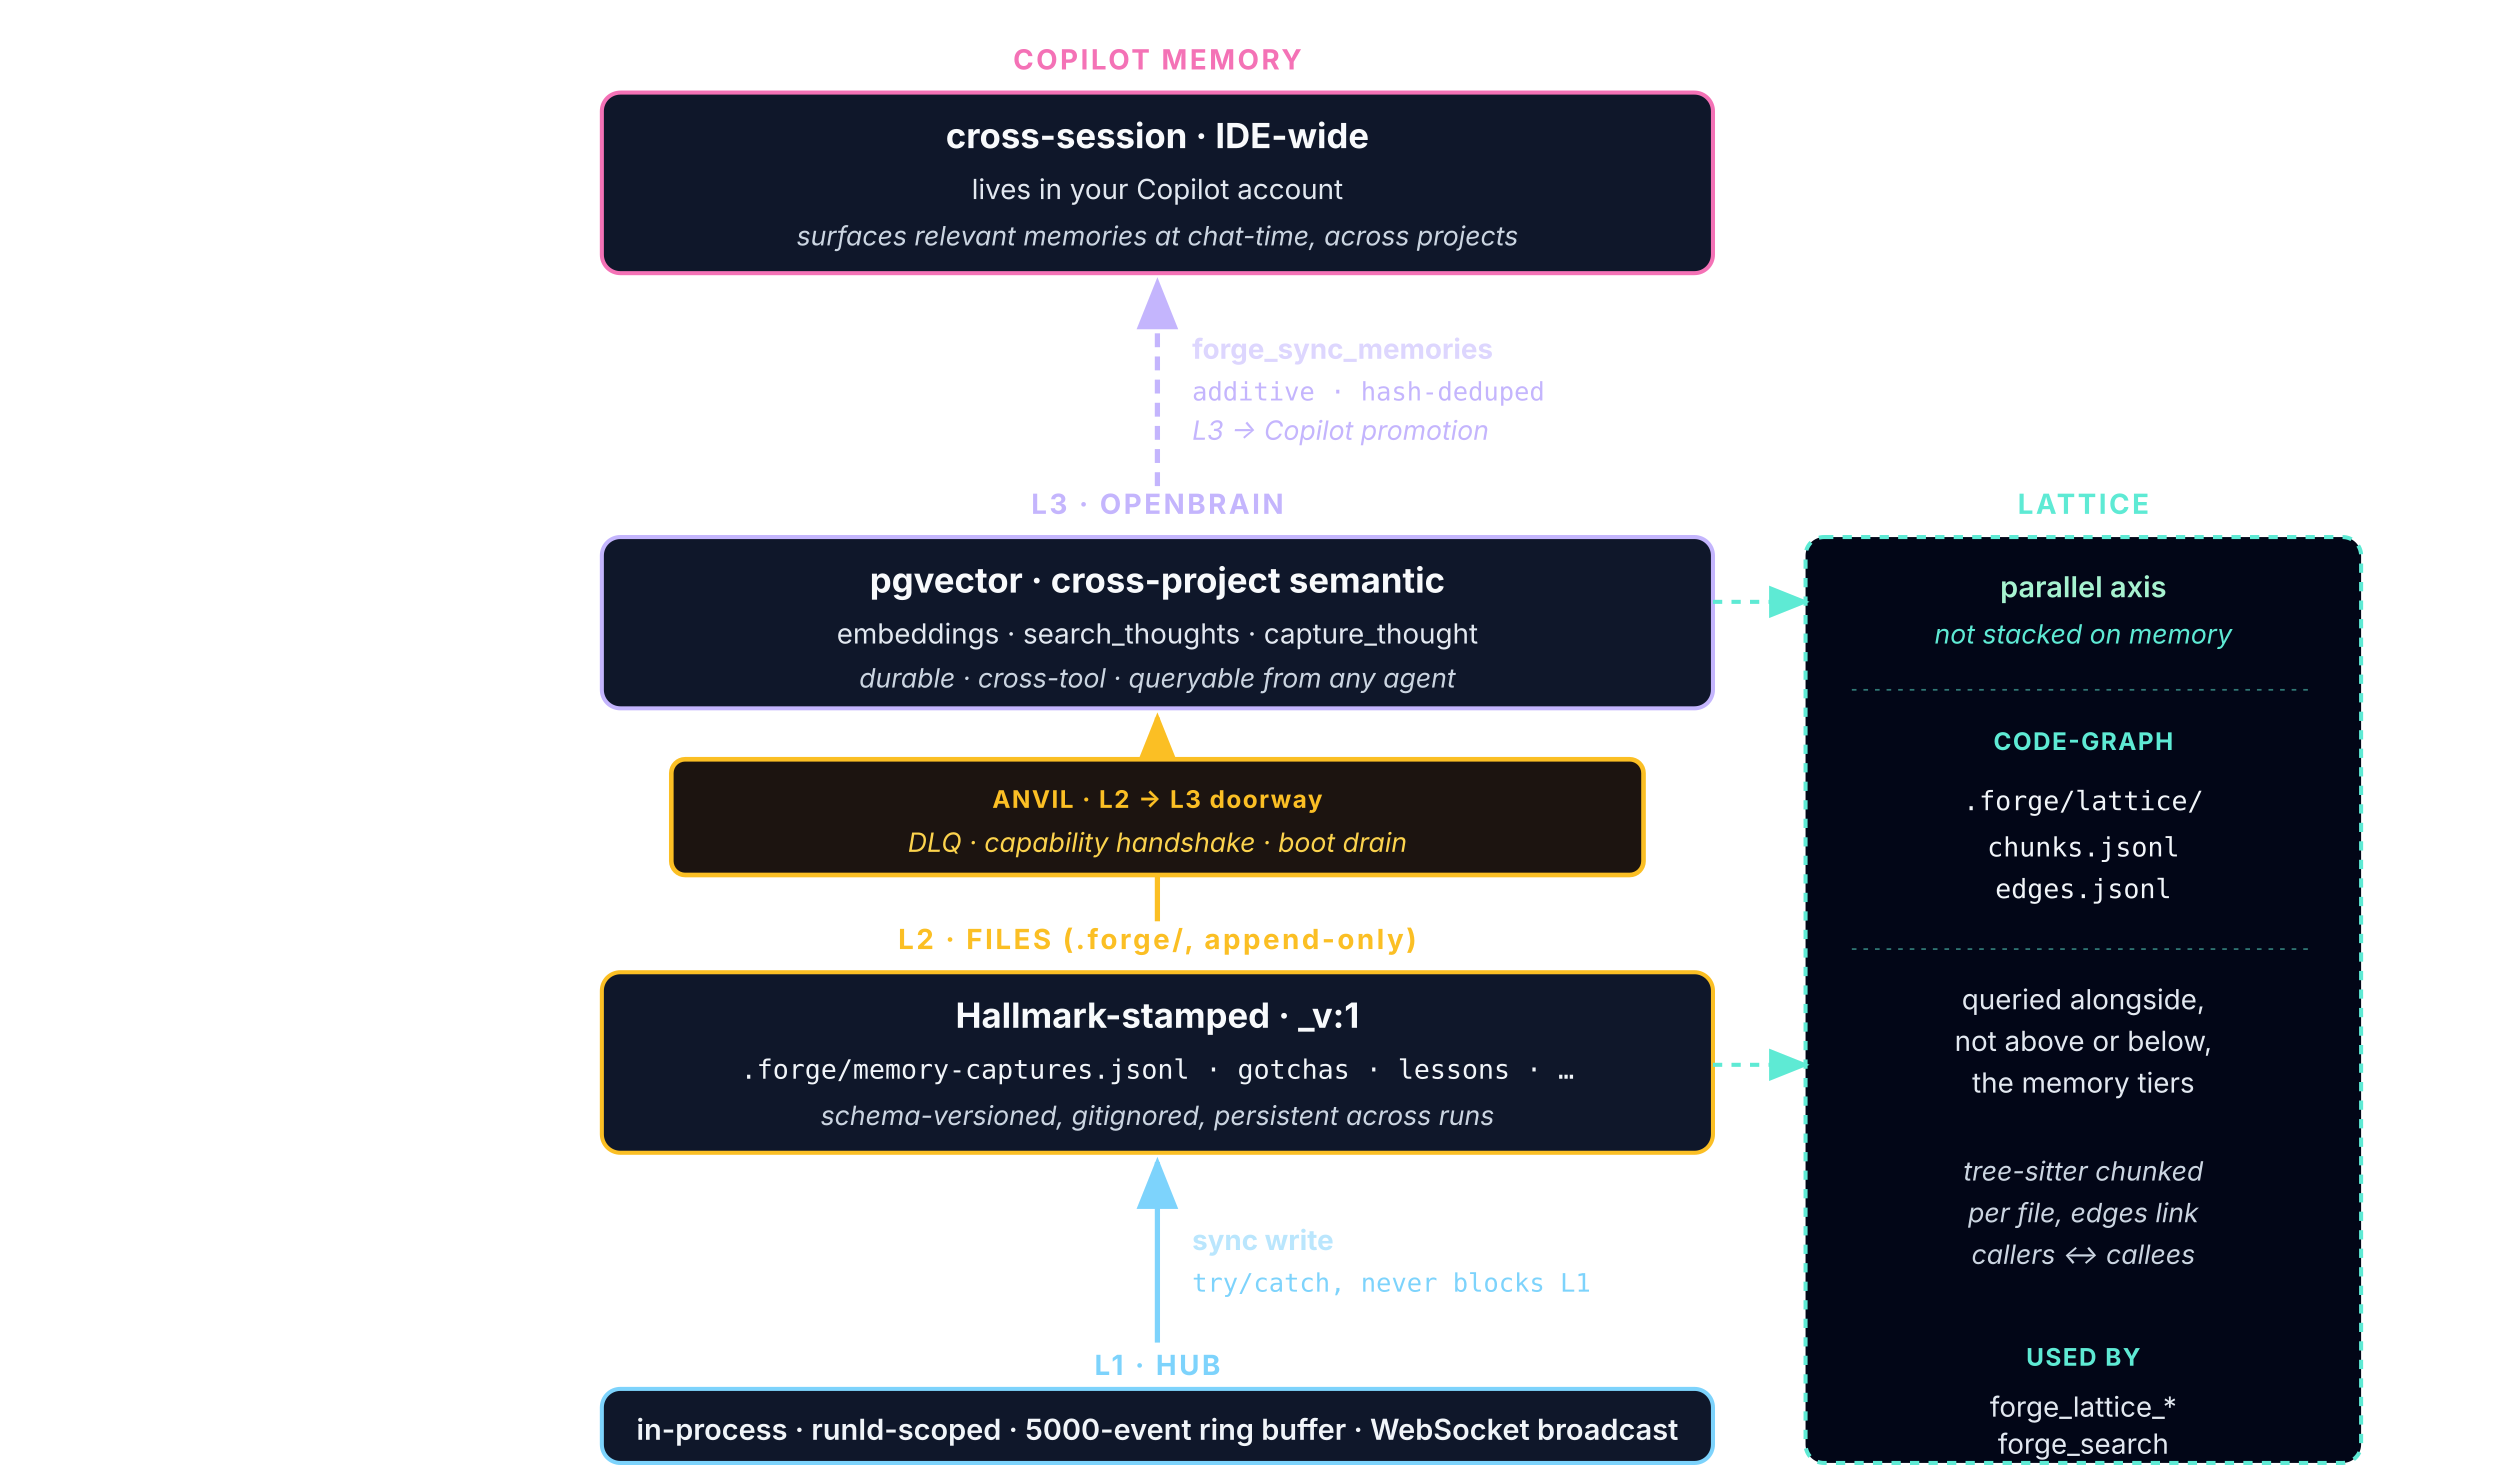
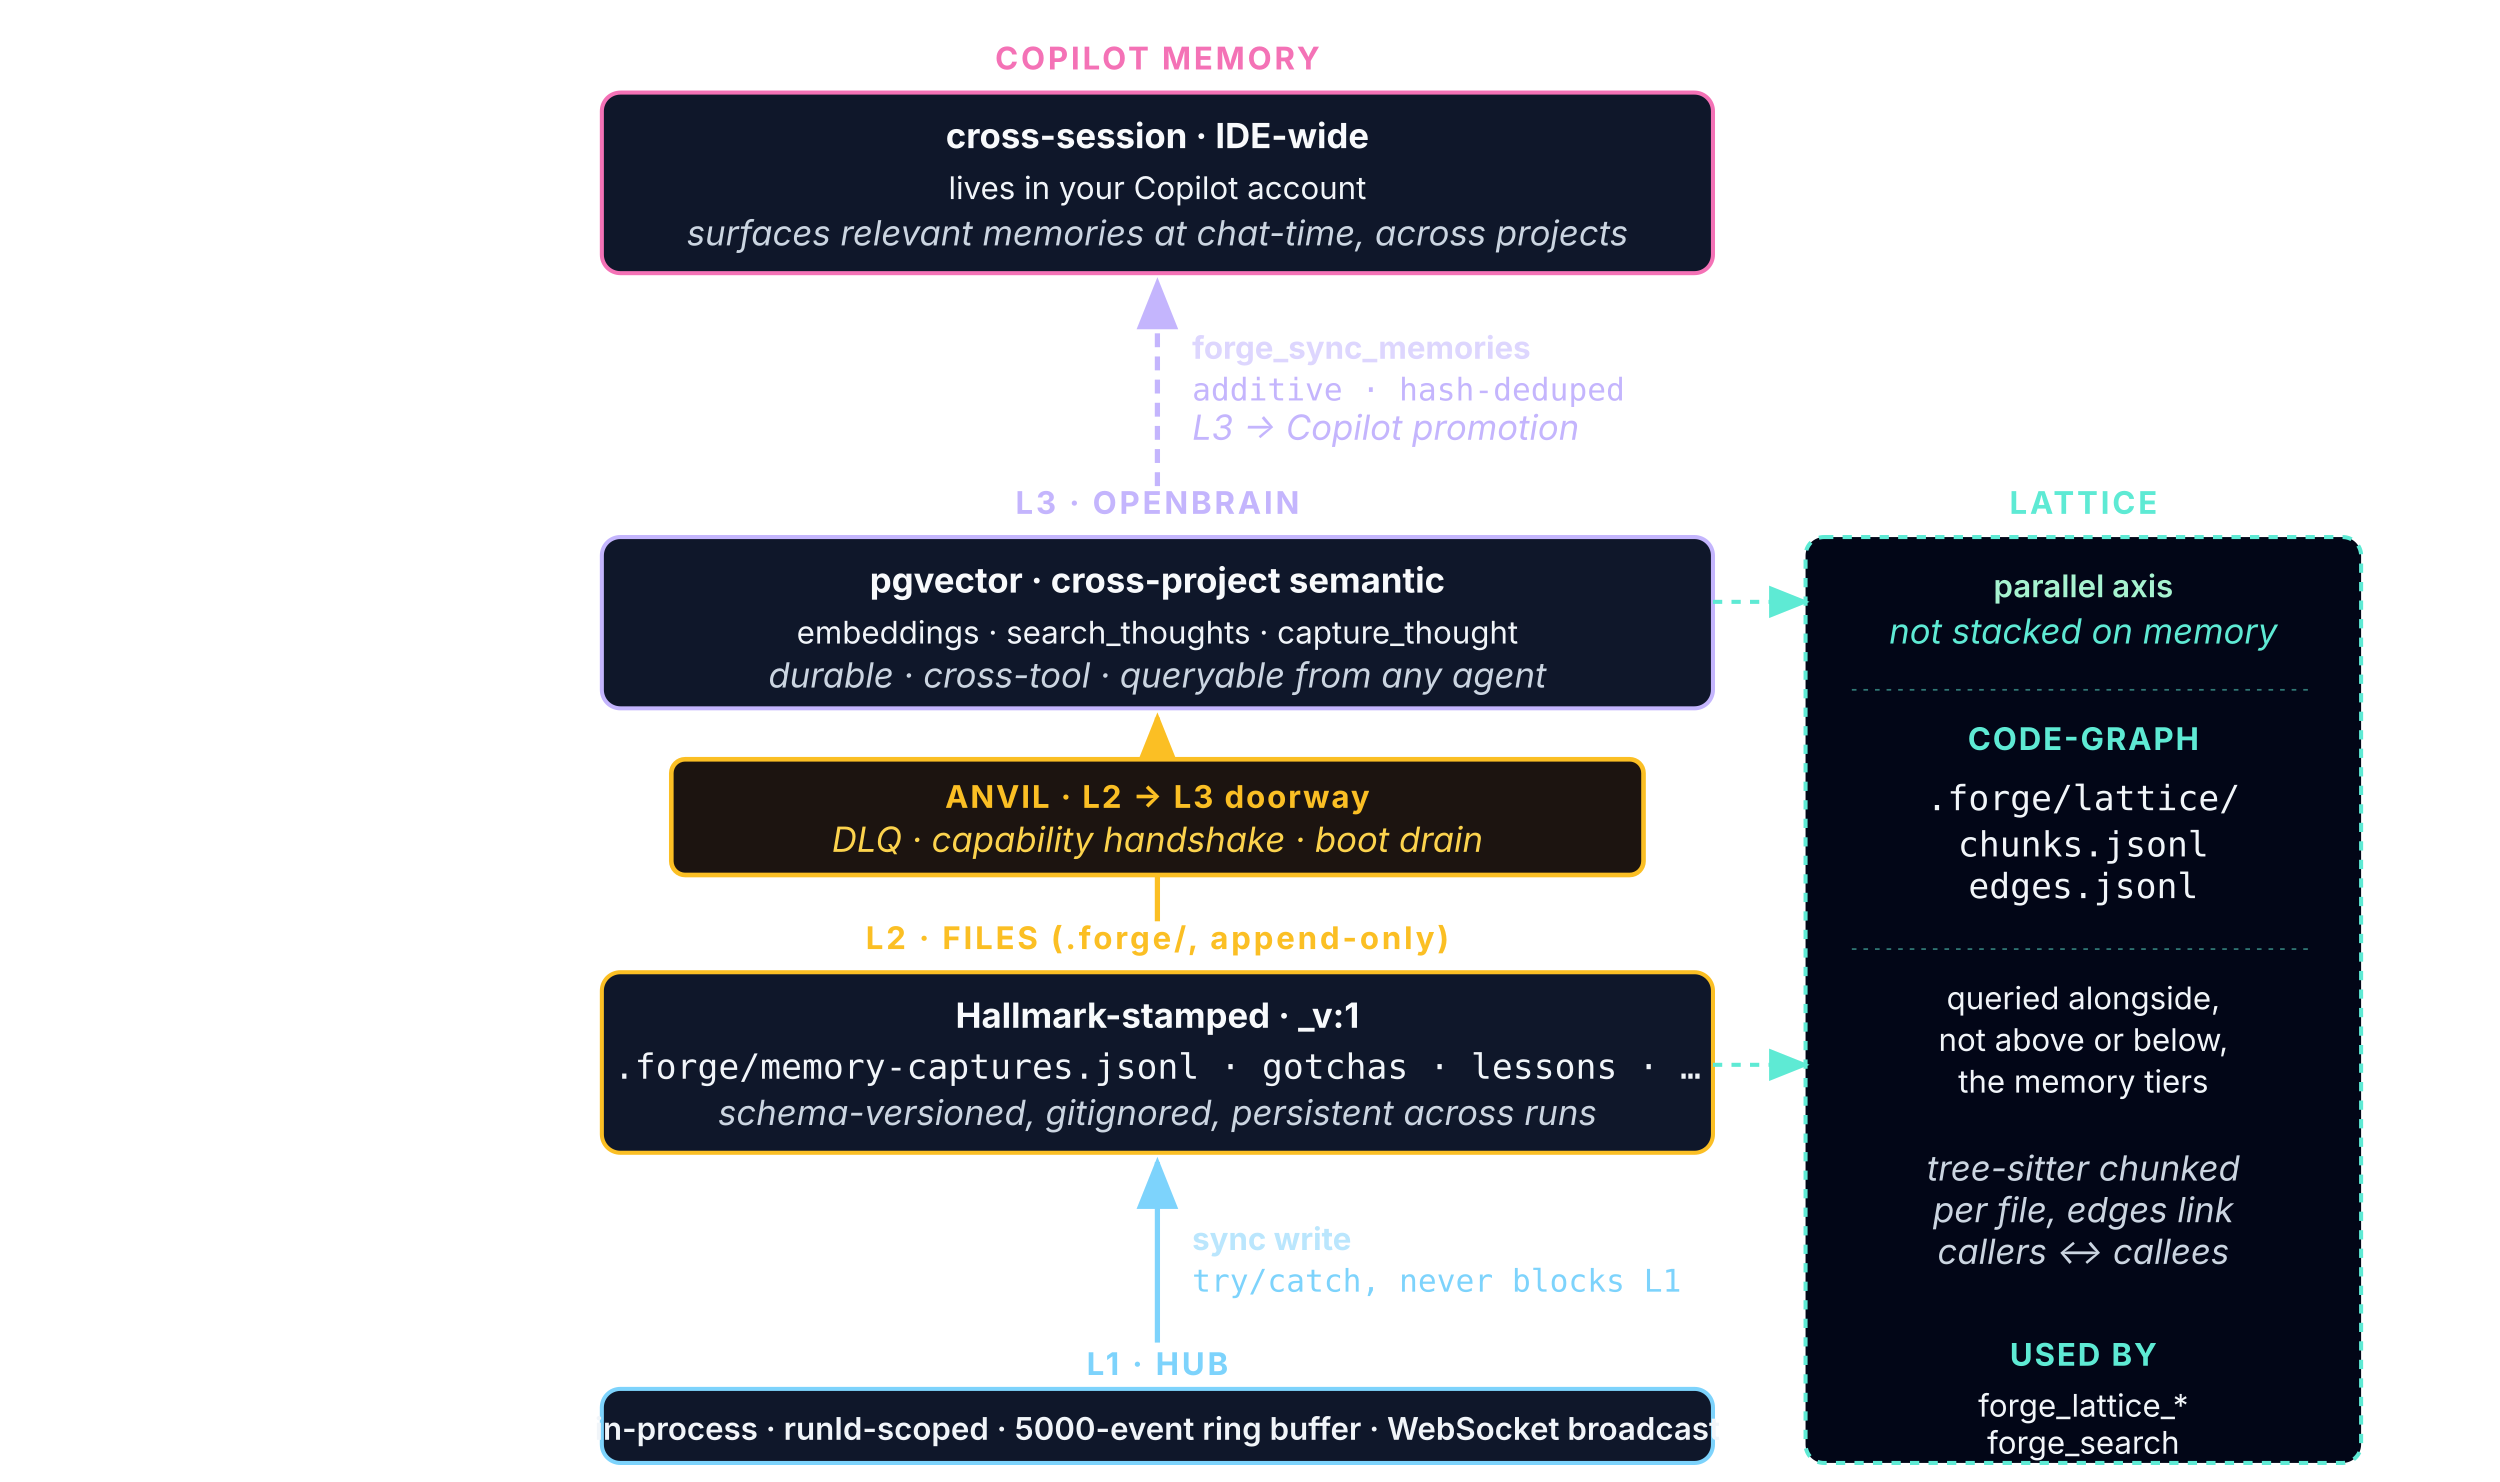
<svg xmlns="http://www.w3.org/2000/svg" viewBox="0 0 1080 640" fill="none" role="img" aria-labelledby="msl-title msl-desc">
  <style>
    text { font-family: 'Inter', sans-serif; }
    .node { rx: 8; ry: 8; stroke-width: 1.75; }
    .arrow-violet { stroke: #c4b5fd; stroke-width: 2.25; fill: none; marker-end: url(#mslah-violet); stroke-dasharray: 6 4; }
    .arrow-amber { stroke: #fbbf24; stroke-width: 2.25; fill: none; marker-end: url(#mslah-amber); }
    .arrow-cyan { stroke: #7dd3fc; stroke-width: 2.25; fill: none; marker-end: url(#mslah-cyan); }
    .arrow-teal { stroke: #5eead4; stroke-width: 1.75; fill: none; marker-end: url(#mslah-teal); stroke-dasharray: 4 4; }
-     .tier { font-size: 12px; font-weight: 700; text-transform: uppercase; letter-spacing: 0.09em; }
+     .tier { font-size: 13.5px; font-weight: 700; text-transform: uppercase; letter-spacing: 0.09em; }
    .title { font-size: 15px; fill: #f8fafc; font-weight: 700; }
-     .subtitle { font-size: 12.5px; fill: #f1f5f9; font-weight: 600; }
-     .label { font-size: 12px; fill: #e2e8f0; }
-     .file { font-size: 11.5px; font-family: 'JetBrains Mono', monospace; fill: #f1f5f9; }
-     .note { font-size: 11.5px; fill: #cbd5e1; font-style: italic; }
-     .arrow-label { font-size: 12px; font-weight: 700; }
-     .arrow-sub { font-size: 11px; font-family: 'JetBrains Mono', monospace; }
-     .badge { font-size: 10.5px; font-weight: 700; letter-spacing: 0.06em; text-transform: uppercase; }
+     .subtitle { font-size: 13.5px; fill: #f1f5f9; font-weight: 600; }
+     .label { font-size: 13.5px; fill: #f1f5f9; }
+     .file { font-size: 15px; font-family: 'JetBrains Mono', monospace; fill: #f1f5f9; }
+     .note { font-size: 15px; fill: #cbd5e1; font-style: italic; }
+     .arrow-label { font-size: 13.5px; font-weight: 700; }
+     .arrow-sub { font-size: 13.5px; font-family: 'JetBrains Mono', monospace; }
+     .badge { font-size: 13.5px; font-weight: 700; letter-spacing: 0.06em; text-transform: uppercase; }
  </style>
  <defs>
    <marker id="mslah-violet" markerWidth="10" markerHeight="8" refX="9" refY="4" orient="auto">
      <path d="M0,0 L10,4 L0,8" fill="#c4b5fd" />
    </marker>
    <marker id="mslah-amber" markerWidth="10" markerHeight="8" refX="9" refY="4" orient="auto">
      <path d="M0,0 L10,4 L0,8" fill="#fbbf24" />
    </marker>
    <marker id="mslah-cyan" markerWidth="10" markerHeight="8" refX="9" refY="4" orient="auto">
      <path d="M0,0 L10,4 L0,8" fill="#7dd3fc" />
    </marker>
    <marker id="mslah-teal" markerWidth="10" markerHeight="8" refX="9" refY="4" orient="auto">
      <path d="M0,0 L10,4 L0,8" fill="#5eead4" />
    </marker>
  </defs>
  <text x="500" y="30" class="tier" style="fill:#f472b6;" text-anchor="middle">COPILOT MEMORY</text>
  <rect x="260" y="40" width="480" height="78" class="node" fill="#0f172a" stroke="#f472b6" />
  <text x="500" y="64" class="title" text-anchor="middle">cross-session · IDE-wide</text>
  <text x="500" y="86" class="label" text-anchor="middle">lives in your Copilot account</text>
  <text x="500" y="106" class="note" text-anchor="middle">surfaces relevant memories at chat-time, across projects</text>
  <path d="M500,210 L500,122" class="arrow-violet" />
  <text x="515" y="155" class="arrow-label" style="fill:#ddd6fe;">forge_sync_memories</text>
  <text x="515" y="173" class="arrow-sub" style="fill:#c4b5fd;">additive · hash-deduped</text>
  <text x="515" y="190" class="note" style="fill:#c4b5fd;">L3 → Copilot promotion</text>
  <text x="500" y="222" class="tier" style="fill:#c4b5fd;" text-anchor="middle">L3 · OPENBRAIN</text>
  <rect x="260" y="232" width="480" height="74" class="node" fill="#0f172a" stroke="#c4b5fd" />
  <text x="500" y="256" class="title" text-anchor="middle">pgvector · cross-project semantic</text>
  <text x="500" y="278" class="label" text-anchor="middle">embeddings · search_thoughts · capture_thought</text>
  <text x="500" y="297" class="note" text-anchor="middle">durable · cross-tool · queryable from any agent</text>
  <path d="M500,398 L500,310" class="arrow-amber" />
  <rect x="290" y="328" width="420" height="50" rx="6" ry="6" fill="#1c1410" stroke="#fbbf24" stroke-width="2" />
  <text x="500" y="349" class="badge" style="fill:#fbbf24;" text-anchor="middle">ANVIL · L2 → L3 doorway</text>
  <text x="500" y="368" class="note" style="fill:#fcd34d;" text-anchor="middle">DLQ · capability handshake · boot drain</text>
  <text x="500" y="410" class="tier" style="fill:#fbbf24;" text-anchor="middle">L2 · FILES (.forge/, append-only)</text>
  <rect x="260" y="420" width="480" height="78" class="node" fill="#0f172a" stroke="#fbbf24" />
  <text x="500" y="444" class="title" text-anchor="middle">Hallmark-stamped · _v:1</text>
  <text x="500" y="466" class="file" text-anchor="middle">.forge/memory-captures.jsonl · gotchas · lessons · …</text>
  <text x="500" y="486" class="note" text-anchor="middle">schema-versioned, gitignored, persistent across runs</text>
  <path d="M500,580 L500,502" class="arrow-cyan" />
  <text x="515" y="540" class="arrow-label" style="fill:#bae6fd;">sync write</text>
  <text x="515" y="558" class="arrow-sub" style="fill:#7dd3fc;">try/catch, never blocks L1</text>
  <text x="500" y="594" class="tier" style="fill:#7dd3fc;" text-anchor="middle">L1 · HUB</text>
  <rect x="260" y="600" width="480" height="32" class="node" fill="#0f172a" stroke="#7dd3fc" />
  <text x="500" y="622" class="subtitle" text-anchor="middle">in-process · runId-scoped · 5000-event ring buffer · WebSocket broadcast</text>
  <text x="900" y="222" class="tier" style="fill:#5eead4;" text-anchor="middle">LATTICE</text>
  <rect x="780" y="232" width="240" height="400" class="node" fill="#020617" stroke="#5eead4" stroke-dasharray="4 4" />
  <text x="900" y="258" class="subtitle" style="fill:#a7f3d0;" text-anchor="middle">parallel axis</text>
  <text x="900" y="278" class="note" style="fill:#5eead4;" text-anchor="middle">not stacked on memory</text>
  <line x1="800" y1="298" x2="1000" y2="298" stroke="#5eead4" stroke-width="0.75" stroke-dasharray="2 3" opacity="0.5" />
  <text x="900" y="324" class="badge" style="fill:#5eead4;" text-anchor="middle">CODE-GRAPH</text>
  <text x="900" y="350" class="file" text-anchor="middle">.forge/lattice/</text>
  <text x="900" y="370" class="file" text-anchor="middle">  chunks.jsonl</text>
  <text x="900" y="388" class="file" text-anchor="middle">  edges.jsonl</text>
  <line x1="800" y1="410" x2="1000" y2="410" stroke="#5eead4" stroke-width="0.75" stroke-dasharray="2 3" opacity="0.5" />
  <text x="900" y="436" class="label" text-anchor="middle">queried alongside,</text>
  <text x="900" y="454" class="label" text-anchor="middle">not above or below,</text>
  <text x="900" y="472" class="label" text-anchor="middle">the memory tiers</text>
  <text x="900" y="510" class="note" text-anchor="middle">tree-sitter chunked</text>
  <text x="900" y="528" class="note" text-anchor="middle">per file, edges link</text>
  <text x="900" y="546" class="note" text-anchor="middle">callers ↔ callees</text>
  <text x="900" y="590" class="badge" style="fill:#5eead4;" text-anchor="middle">USED BY</text>
  <text x="900" y="612" class="label" text-anchor="middle">forge_lattice_*</text>
  <text x="900" y="628" class="label" text-anchor="middle">forge_search</text>
  <path d="M740,260 L780,260" class="arrow-teal" />
  <path d="M740,460 L780,460" class="arrow-teal" />
</svg>
